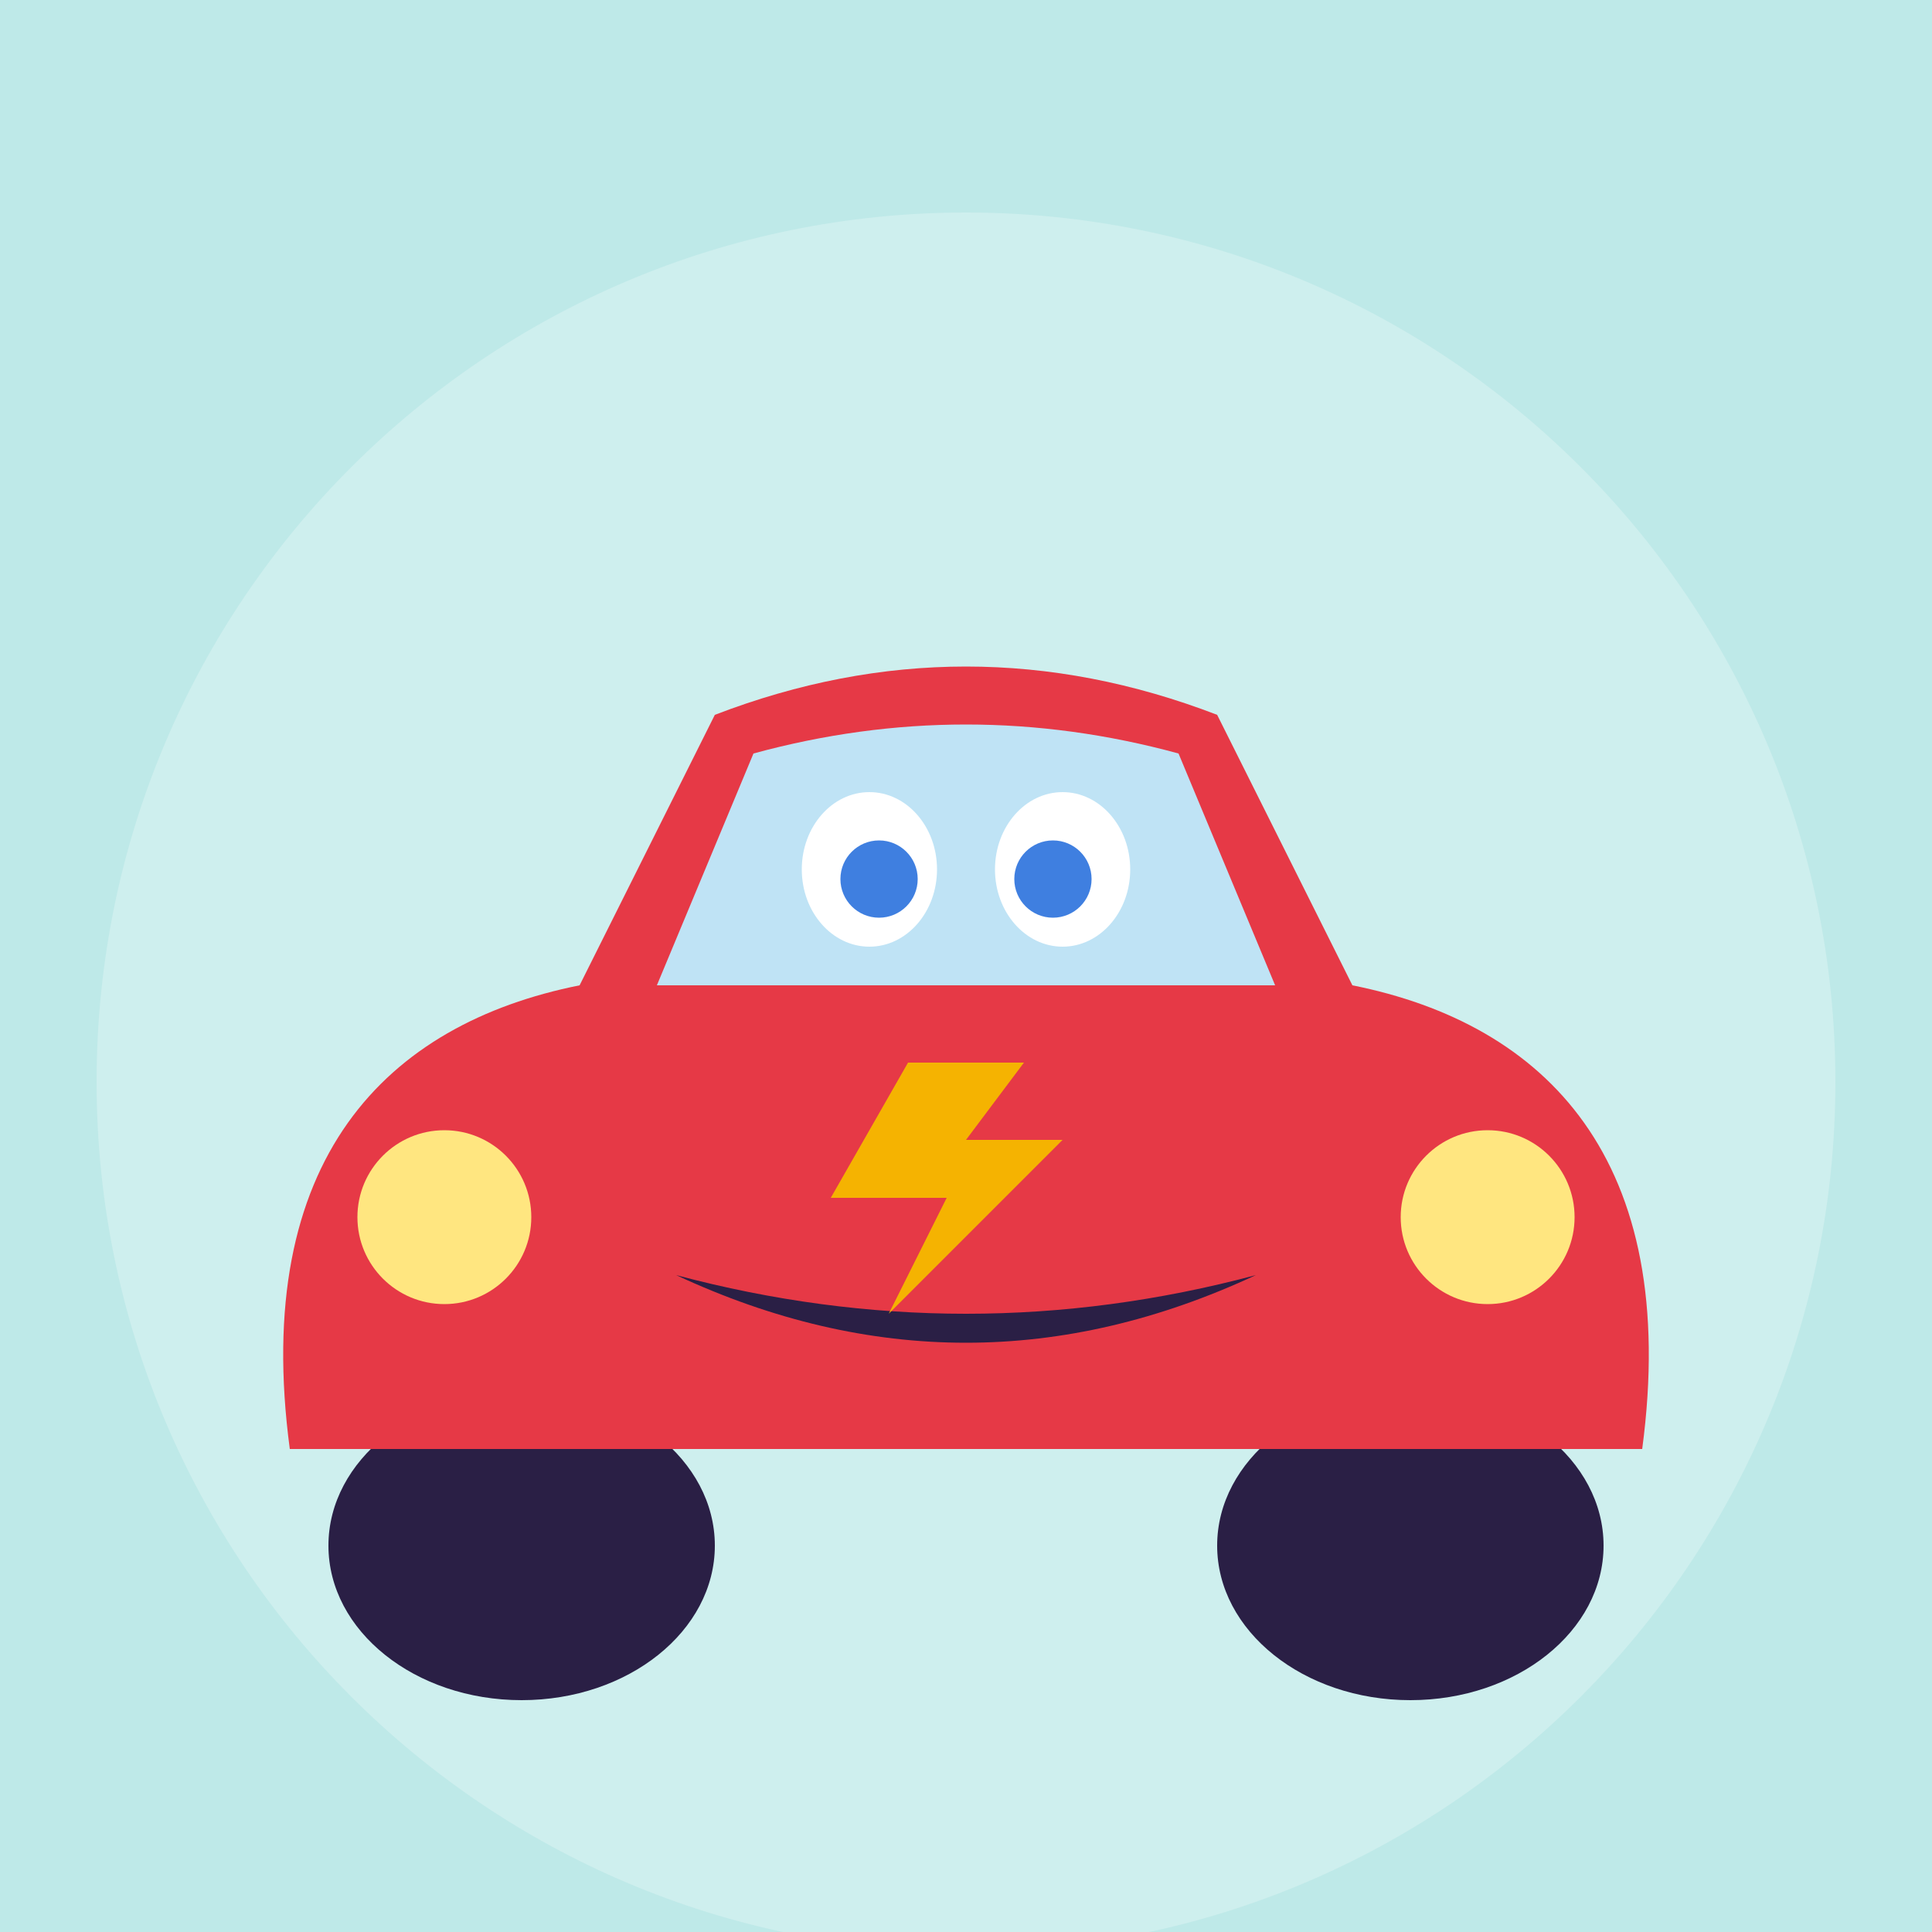
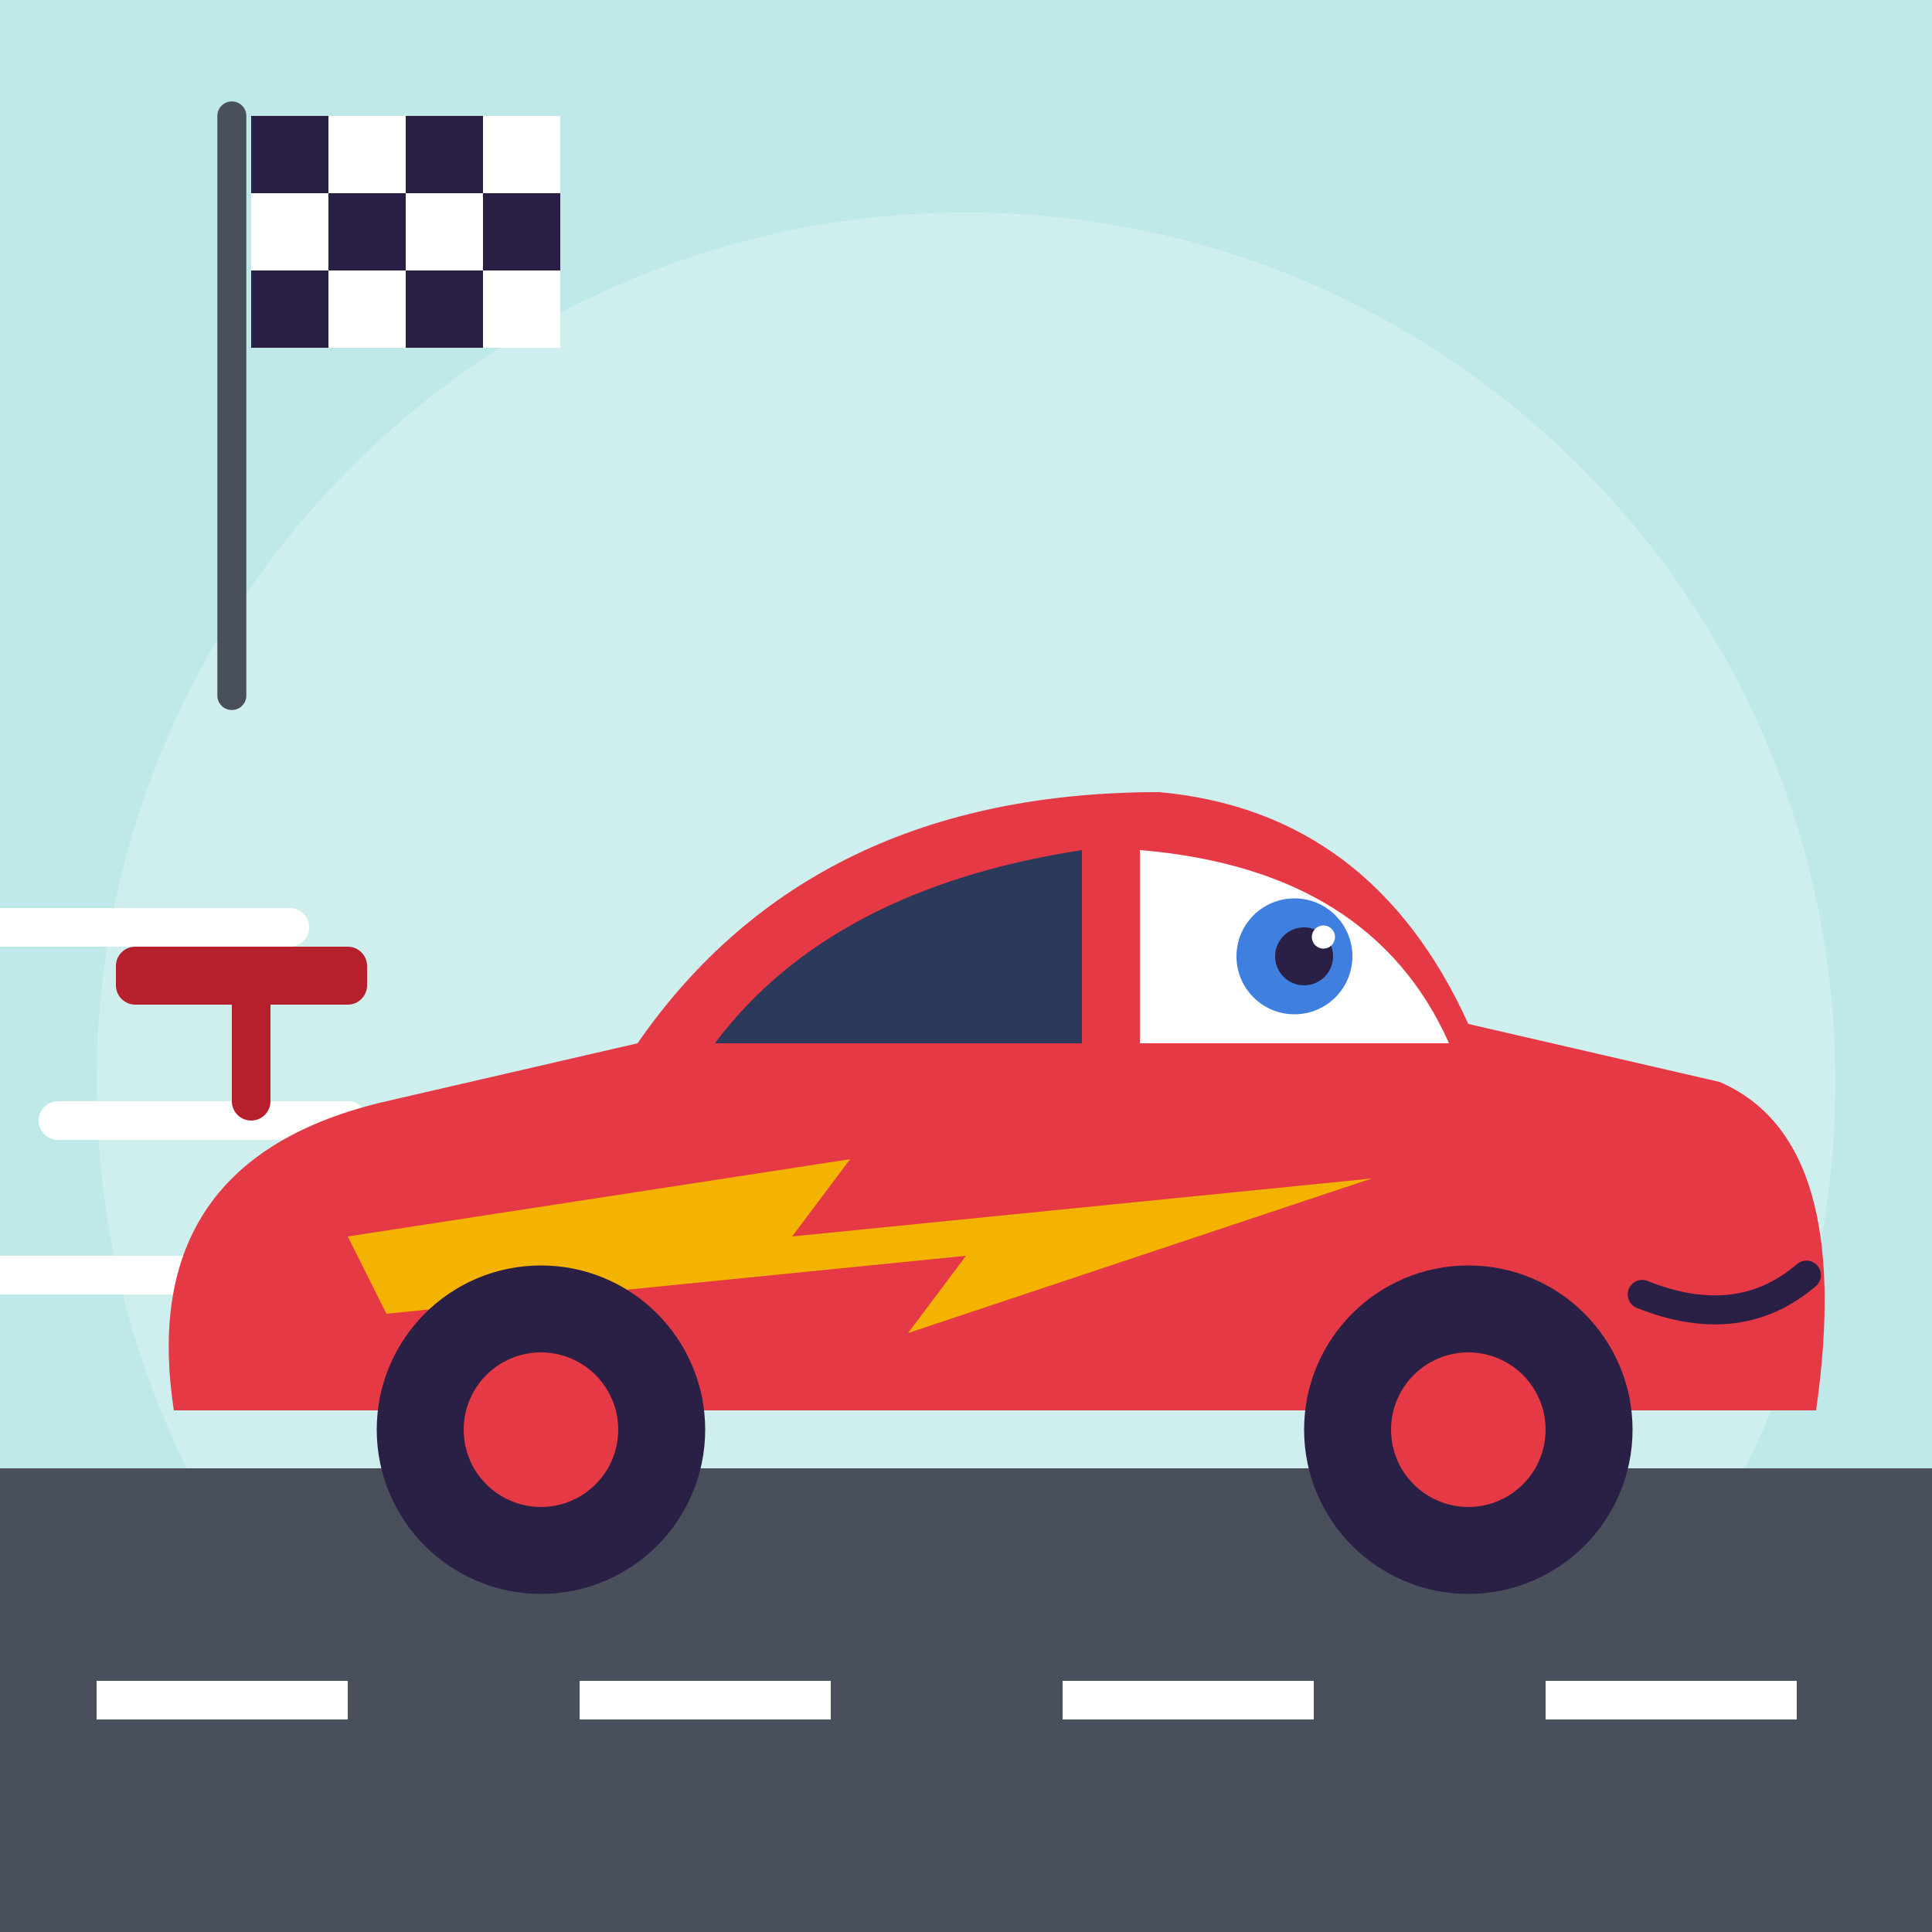
<svg xmlns="http://www.w3.org/2000/svg" viewBox="0 0 200 200">
  <rect width="200" height="200" fill="#BEE9E8" />
  <circle cx="100" cy="112" r="90" fill="#fff" opacity=".25" />
-   <ellipse cx="54" cy="160" rx="20" ry="16" fill="#2A1F45" />
-   <ellipse cx="146" cy="160" rx="20" ry="16" fill="#2A1F45" />
-   <path d="M30 150 C26 120 40 106 60 102 L74 74 Q100 64 126 74 L140 102 C160 106 174 120 170 150 Z" fill="#E63946" />
-   <path d="M78 78 Q100 72 122 78 L132 102 H68 Z" fill="#BFE3F5" />
-   <ellipse cx="90" cy="90" rx="7" ry="8" fill="#fff" />
-   <circle cx="91" cy="91" r="4" fill="#3F7FE0" />
-   <g transform="translate(200 0) scale(-1 1)">
-     <ellipse cx="90" cy="90" rx="7" ry="8" fill="#fff" />
-     <circle cx="91" cy="91" r="4" fill="#3F7FE0" />
-   </g>
-   <path d="M70 132 Q100 146 130 132 Q100 140 70 132 Z" fill="#2A1F45" />
-   <circle cx="46" cy="126" r="9" fill="#FFE680" />
-   <g transform="translate(200 0) scale(-1 1)">
-     <circle cx="46" cy="126" r="9" fill="#FFE680" />
-   </g>
-   <path d="M94 110 L86 124 H98 L92 136 L110 118 H100 L106 110 Z" fill="#F5B301" />
+   <path d="M24 72 V12" fill="none" stroke="#4A4F5C" stroke-width="3" stroke-linecap="round" stroke-linejoin="round" />
+   <rect x="26" y="12" width="8" height="8" rx="0" fill="#2A1F45" />
+   <rect x="34" y="12" width="8" height="8" rx="0" fill="#fff" />
+   <rect x="42" y="12" width="8" height="8" rx="0" fill="#2A1F45" />
+   <rect x="50" y="12" width="8" height="8" rx="0" fill="#fff" />
+   <rect x="26" y="20" width="8" height="8" rx="0" fill="#fff" />
+   <rect x="34" y="20" width="8" height="8" rx="0" fill="#2A1F45" />
+   <rect x="42" y="20" width="8" height="8" rx="0" fill="#fff" />
+   <rect x="50" y="20" width="8" height="8" rx="0" fill="#2A1F45" />
+   <rect x="26" y="28" width="8" height="8" rx="0" fill="#2A1F45" />
+   <rect x="34" y="28" width="8" height="8" rx="0" fill="#fff" />
+   <rect x="42" y="28" width="8" height="8" rx="0" fill="#2A1F45" />
+   <rect x="50" y="28" width="8" height="8" rx="0" fill="#fff" />
+   <rect x="0" y="152" width="200" height="48" rx="0" fill="#4A4F5C" />
+   <rect x="10" y="174" width="26" height="4" rx="0" fill="#fff" />
+   <rect x="60" y="174" width="26" height="4" rx="0" fill="#fff" />
+   <rect x="110" y="174" width="26" height="4" rx="0" fill="#fff" />
+   <rect x="160" y="174" width="26" height="4" rx="0" fill="#fff" />
+   <path d="M0 96 H30 M6 116 H36 M0 132 H22" fill="none" stroke="#fff" stroke-width="4" stroke-linecap="round" stroke-linejoin="round" />
+   <path d="M18 146 Q14 120 40 114 L66 108 Q84 82 120 82 Q142 84 152 106 L178 112 Q192 118 188 146 Z" fill="#E63946" />
+   <rect x="12" y="98" width="26" height="6" rx="2" fill="#B5202C" />
+   <path d="M26 104 V114" fill="none" stroke="#B5202C" stroke-width="4" stroke-linecap="round" stroke-linejoin="round" />
+   <path d="M74 108 Q86 92 112 88 V108 Z" fill="#2B3A5A" />
+   <path d="M118 88 Q142 90 150 108 H118 Z" fill="#fff" />
+   <circle cx="134" cy="99" r="6" fill="#3F7FE0" />
+   <circle cx="135" cy="99" r="3" fill="#2A1F45" />
+   <circle cx="137" cy="97" r="1.2" fill="#fff" />
+   <path d="M36 128 L88 120 L82 128 L142 122 L94 138 L100 130 L40 136 Z" fill="#F5B301" />
+   <path d="M170 134 Q180 138 187 132" fill="none" stroke="#2A1F45" stroke-width="3" stroke-linecap="round" stroke-linejoin="round" />
+   <circle cx="56" cy="148" r="17" fill="#2A1F45" />
+   <circle cx="56" cy="148" r="8" fill="#E63946" />
+   <circle cx="152" cy="148" r="17" fill="#2A1F45" />
+   <circle cx="152" cy="148" r="8" fill="#E63946" />
</svg>
